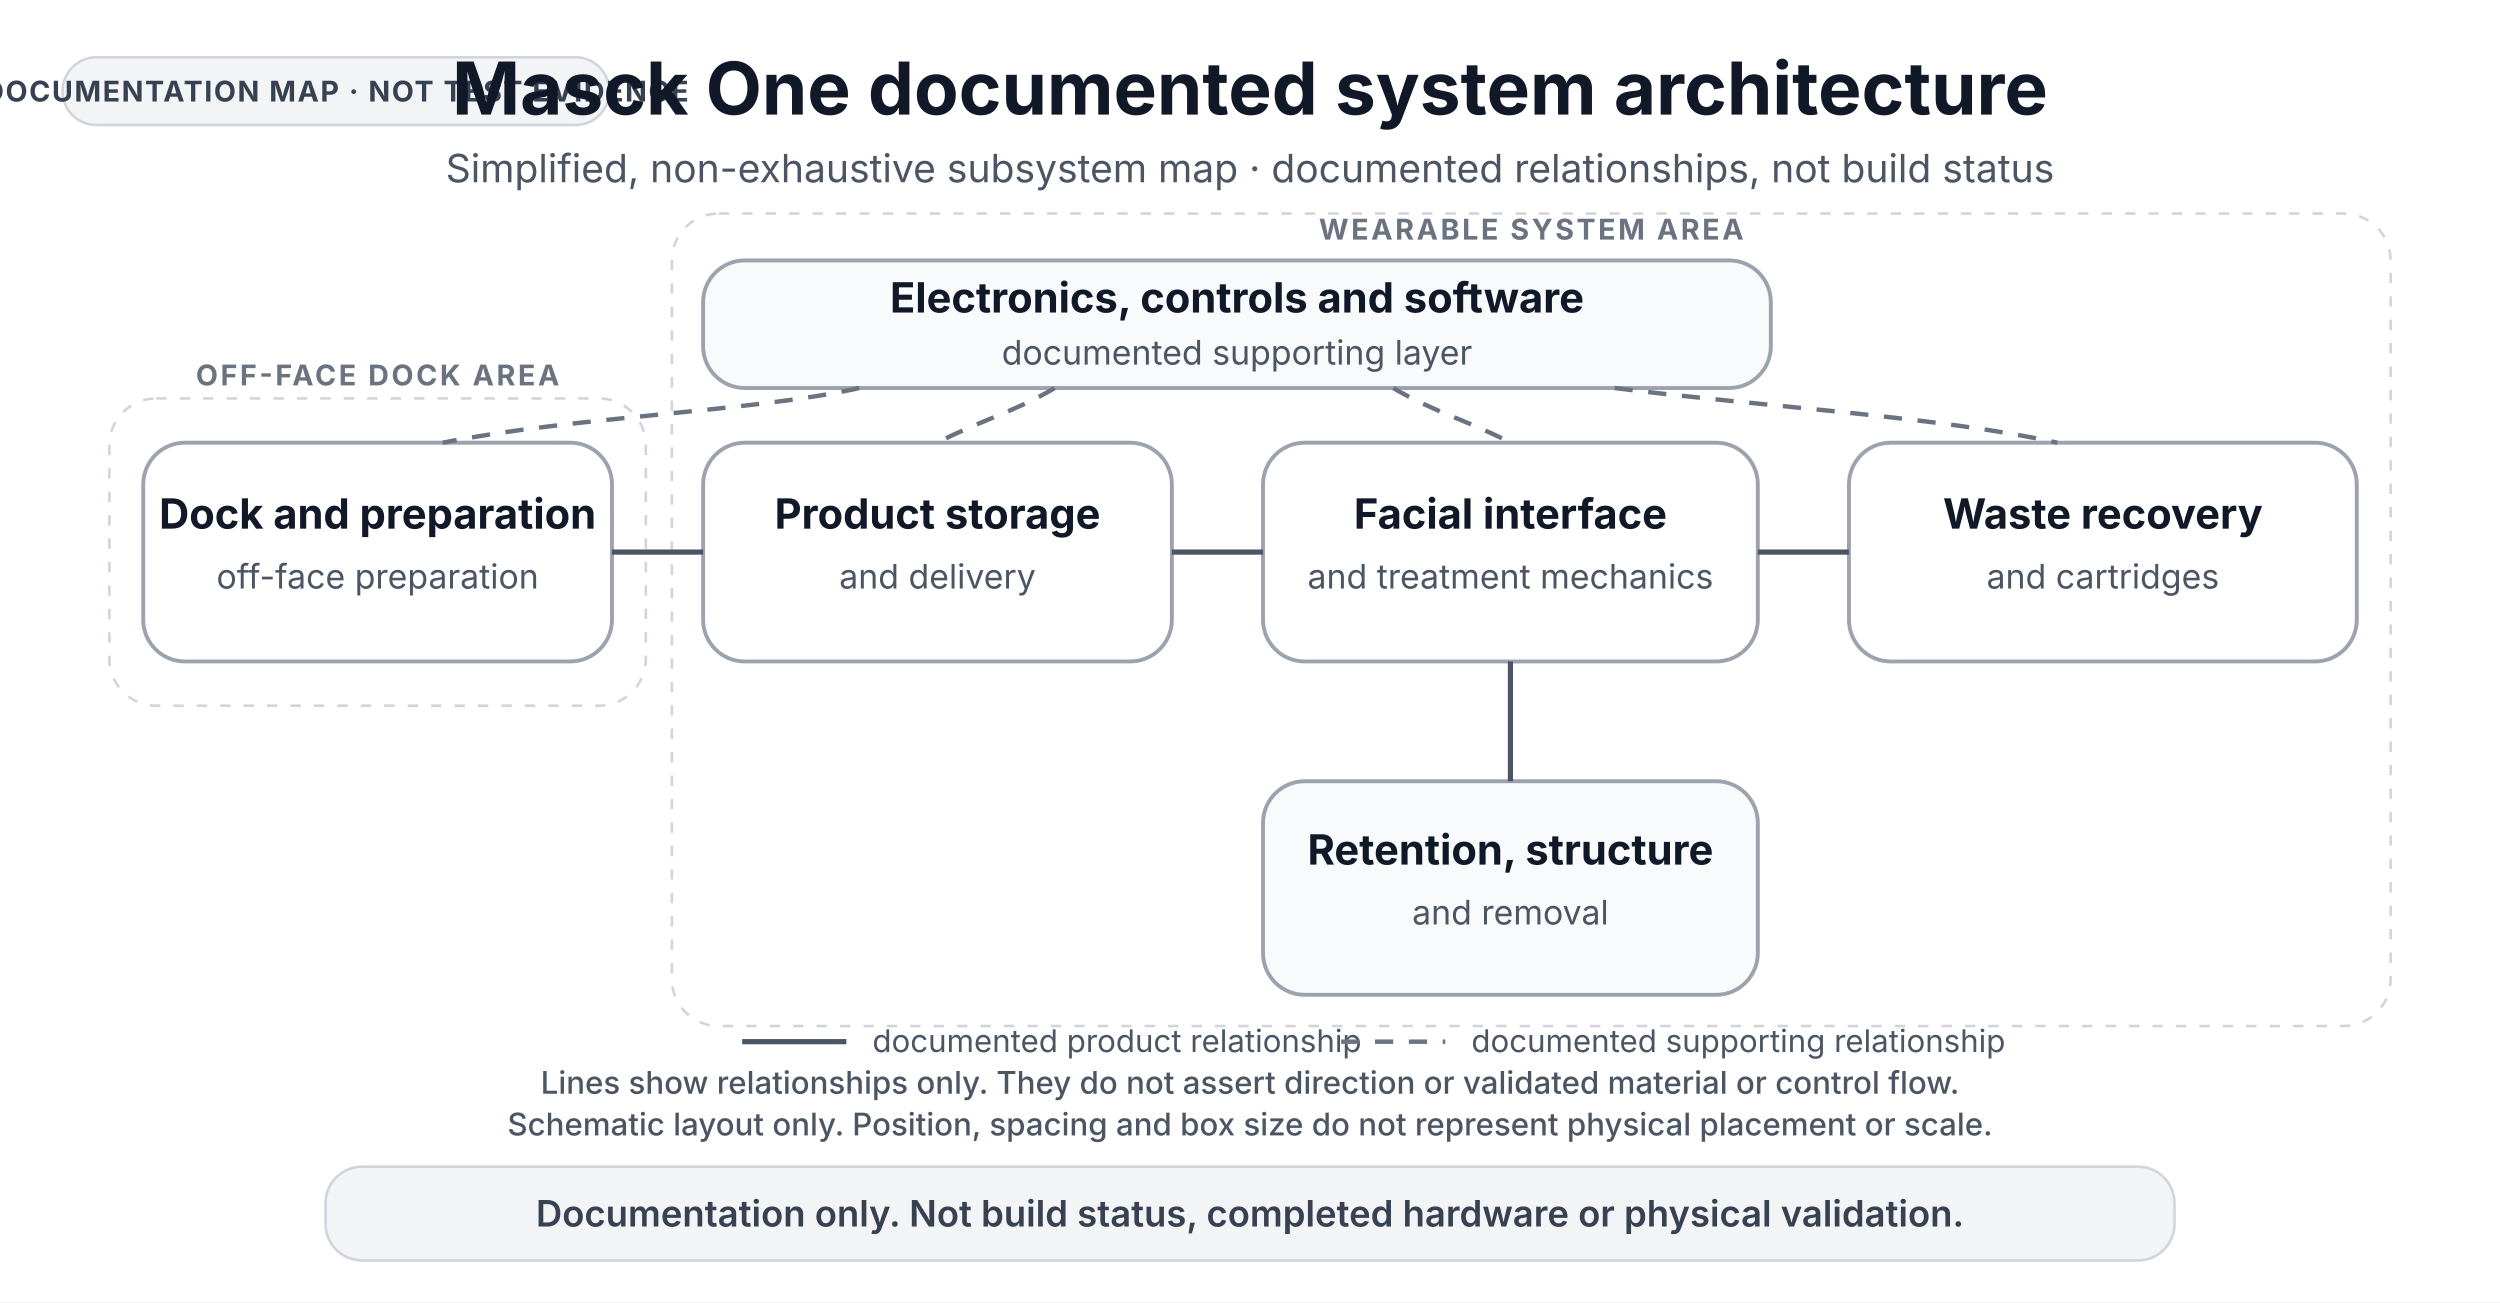
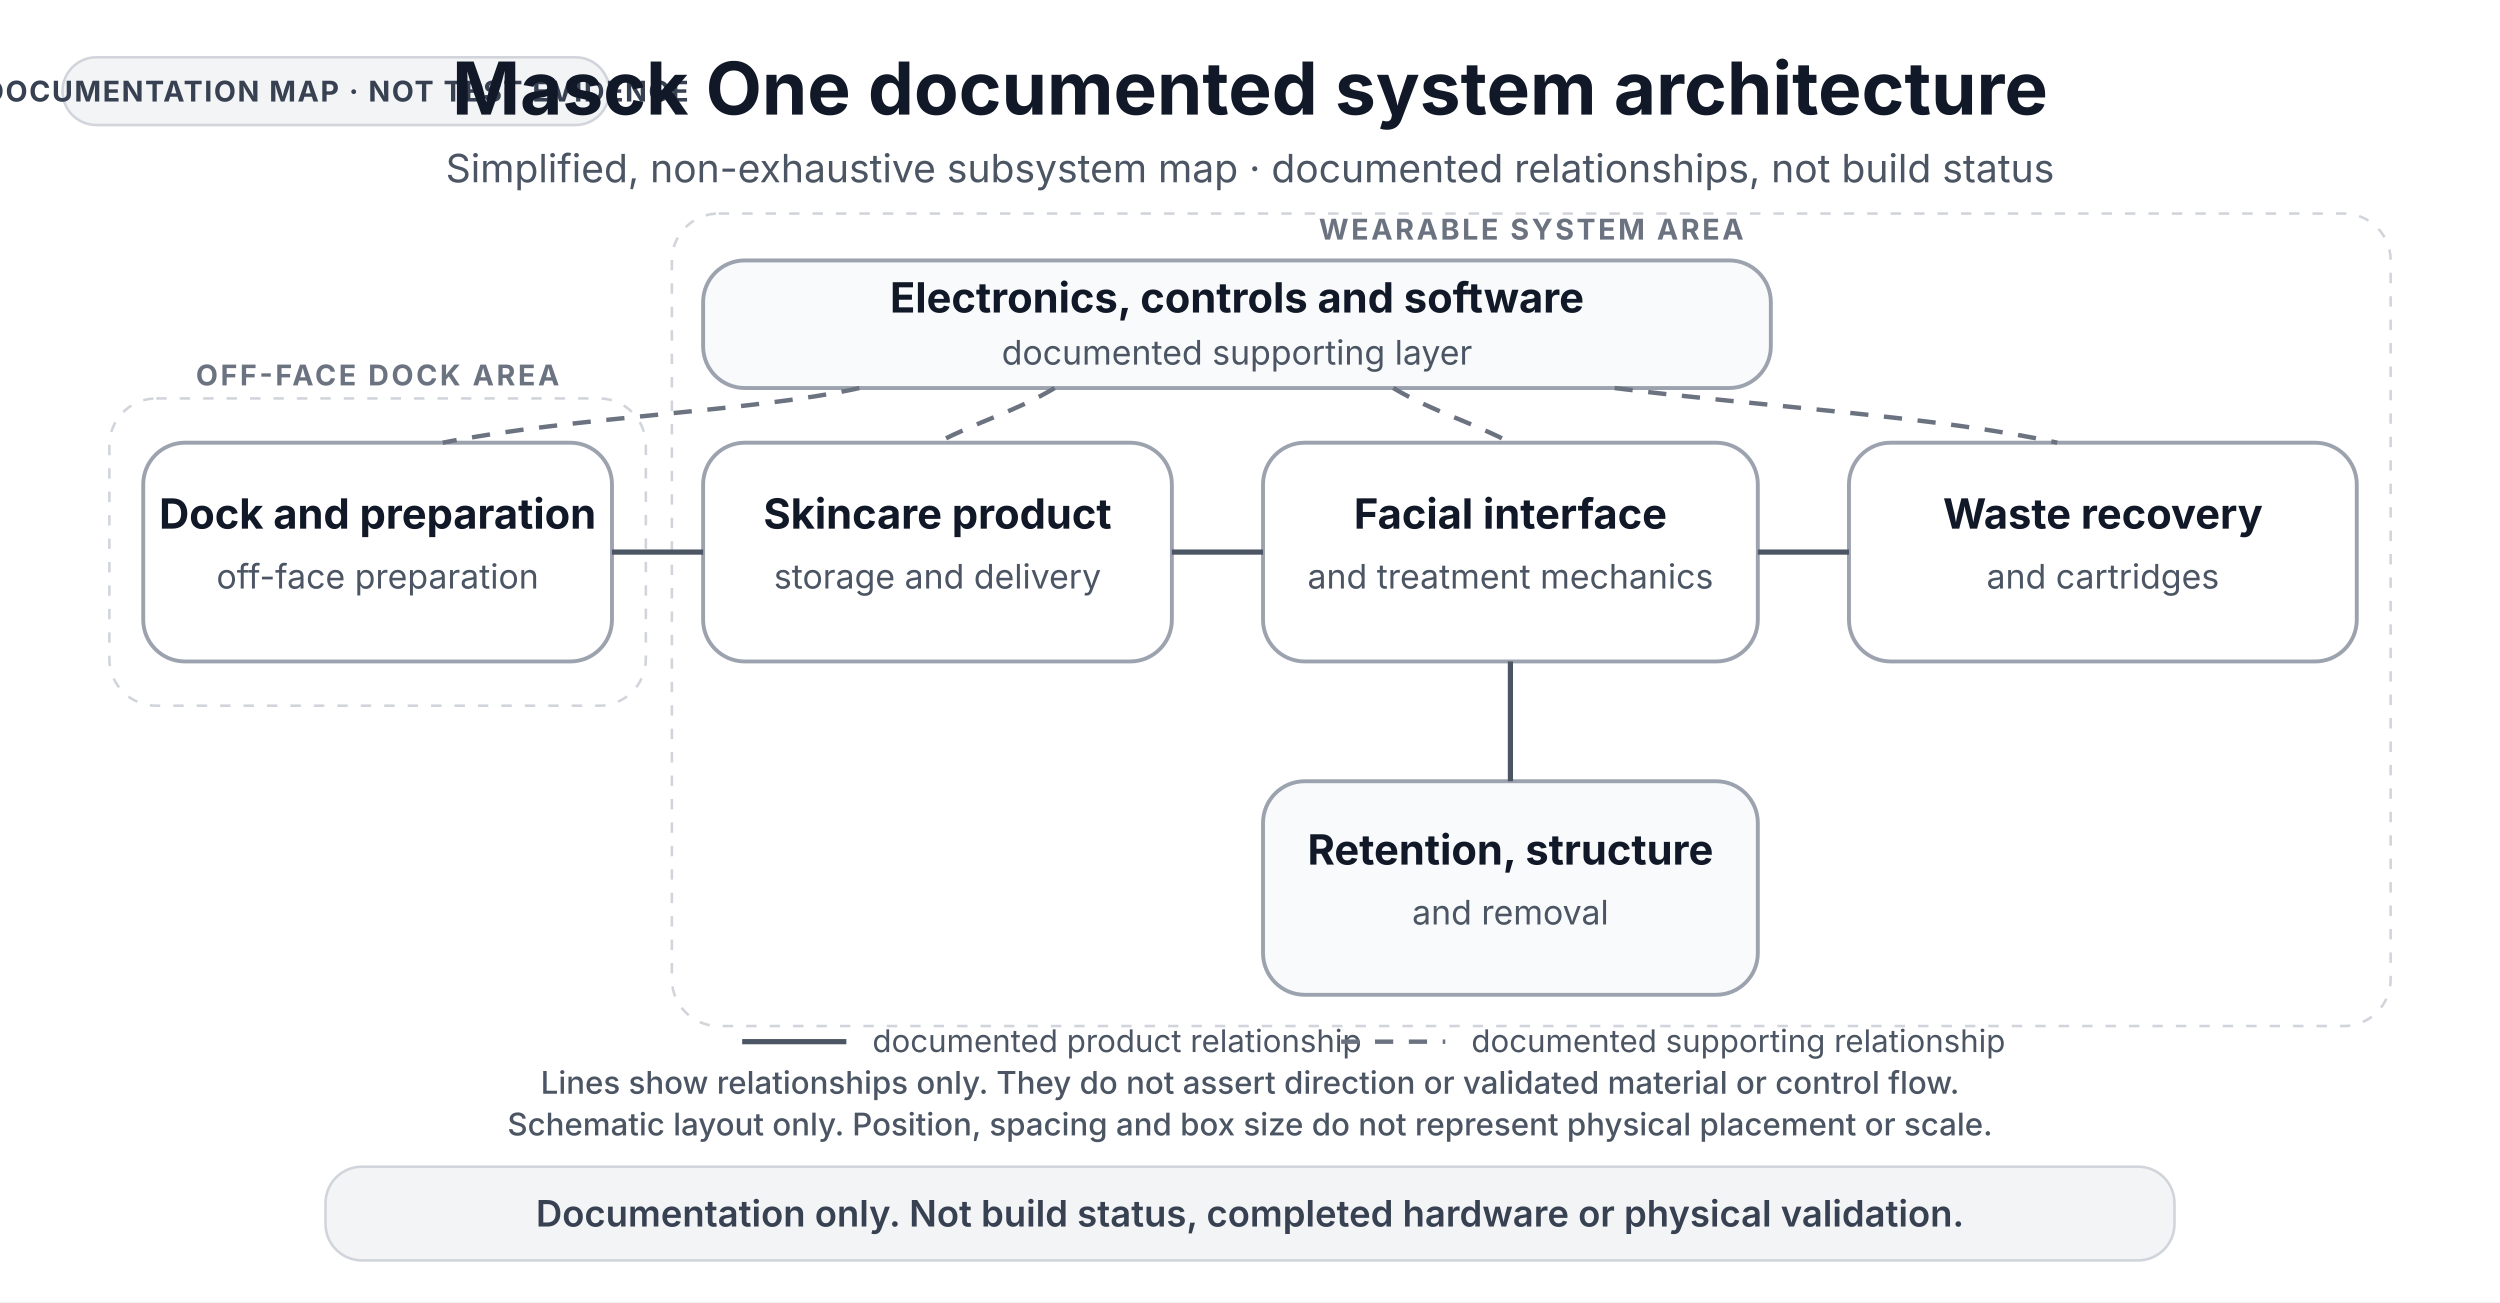
<svg xmlns="http://www.w3.org/2000/svg" width="960" height="500" viewBox="0 0 960 500" role="img" aria-labelledby="title desc">
  <defs>
    <style>
      .title { font: 700 28px system-ui, -apple-system, BlinkMacSystemFont, 'Segoe UI', sans-serif; fill: #111827; }
      .subtitle { font: 400 15px system-ui, -apple-system, BlinkMacSystemFont, 'Segoe UI', sans-serif; fill: #4b5563; }
      .badge { font: 700 11px system-ui, -apple-system, BlinkMacSystemFont, 'Segoe UI', sans-serif; fill: #374151; text-anchor: middle; letter-spacing: 0.6px; }
      .zone { font: 700 11px system-ui, -apple-system, BlinkMacSystemFont, 'Segoe UI', sans-serif; fill: #6b7280; text-anchor: middle; letter-spacing: 1px; }
      .node-title { font: 650 16px system-ui, -apple-system, BlinkMacSystemFont, 'Segoe UI', sans-serif; fill: #111827; text-anchor: middle; }
      .node-sub { font: 400 13px system-ui, -apple-system, BlinkMacSystemFont, 'Segoe UI', sans-serif; fill: #4b5563; text-anchor: middle; }
      .legend { font: 400 12px system-ui, -apple-system, BlinkMacSystemFont, 'Segoe UI', sans-serif; fill: #4b5563; }
      .boundary-note { font: 500 12px system-ui, -apple-system, BlinkMacSystemFont, 'Segoe UI', sans-serif; fill: #4b5563; text-anchor: middle; }
      .footer { font: 600 14px system-ui, -apple-system, BlinkMacSystemFont, 'Segoe UI', sans-serif; fill: #374151; text-anchor: middle; }
      .box { fill: #ffffff; stroke: #9ca3af; stroke-width: 1.5; rx: 16; }
      .support { fill: #f9fafb; stroke: #9ca3af; stroke-width: 1.5; rx: 16; }
      .zone-box { fill: none; stroke: #d1d5db; stroke-width: 1; stroke-dasharray: 4 5; rx: 18; }
      .relationship { fill: none; stroke: #4b5563; stroke-width: 2; }
      .support-relationship { fill: none; stroke: #6b7280; stroke-width: 1.7; stroke-dasharray: 7 6; }
      .legend-solid { fill: none; stroke: #4b5563; stroke-width: 2; }
      .legend-dashed { fill: none; stroke: #6b7280; stroke-width: 1.7; stroke-dasharray: 7 6; }
    </style>
  </defs>
  <rect width="960" height="500" fill="#ffffff" />
  <rect x="24" y="22" width="210" height="26" rx="13" fill="#f3f4f6" stroke="#d1d5db" />
  <text x="129" y="39" class="badge">DOCUMENTATION MAP · NOT TEST EVIDENCE</text>
  <text x="480" y="44" class="title" text-anchor="middle">Masck One documented system architecture</text>
  <text x="480" y="70" class="subtitle" text-anchor="middle">Simplified, non-exhaustive subsystem map · documented relationships, not build status</text>
  <rect x="42" y="153" width="206" height="118" class="zone-box" />
  <text x="145" y="148" class="zone">OFF-FACE DOCK AREA</text>
  <rect x="258" y="82" width="660" height="312" class="zone-box" />
  <text x="588" y="92" class="zone">WEARABLE SYSTEM AREA</text>
  <rect x="55" y="170" width="180" height="84" class="box" />
  <text x="145" y="203" class="node-title">Dock and preparation</text>
  <text x="145" y="226" class="node-sub">off-face preparation</text>
  <rect x="270" y="170" width="180" height="84" class="box" />
-   <text x="360" y="203" class="node-title">Product storage</text>
-   <text x="360" y="226" class="node-sub">and delivery</text>
+   <text x="360" y="203" class="node-title">Skincare product</text>
+   <text x="360" y="226" class="node-sub">storage and delivery</text>
  <rect x="485" y="170" width="190" height="84" class="box" />
  <text x="580" y="203" class="node-title">Facial interface</text>
  <text x="580" y="226" class="node-sub">and treatment mechanics</text>
  <rect x="710" y="170" width="195" height="84" class="box" />
  <text x="807.5" y="203" class="node-title">Waste recovery</text>
  <text x="807.5" y="226" class="node-sub">and cartridges</text>
  <path d="M235 212 H270" class="relationship" />
  <path d="M450 212 H485" class="relationship" />
  <path d="M675 212 H710" class="relationship" />
  <rect x="485" y="300" width="190" height="82" class="support" />
  <text x="580" y="332" class="node-title">Retention, structure</text>
  <text x="580" y="355" class="node-sub">and removal</text>
  <path d="M580 300 V254" class="relationship" />
  <rect x="270" y="100" width="410" height="49" class="support" />
  <text x="475" y="120" class="node-title">Electronics, controls and software</text>
  <text x="475" y="140" class="node-sub">documented supporting layer</text>
  <path d="M330 149 C290 158 220 160 170 170" class="support-relationship" />
  <path d="M405 149 C390 158 375 162 360 170" class="support-relationship" />
  <path d="M535 149 C550 158 565 162 580 170" class="support-relationship" />
  <path d="M620 149 C675 156 745 160 790 170" class="support-relationship" />
  <line x1="285" y1="400" x2="325" y2="400" class="legend-solid" />
  <text x="335" y="404" class="legend">documented product relationship</text>
  <line x1="515" y1="400" x2="555" y2="400" class="legend-dashed" />
  <text x="565" y="404" class="legend">documented supporting relationship</text>
  <text x="480" y="420" class="boundary-note">Lines show relationships only. They do not assert direction or validated material or control flow.</text>
  <text x="480" y="436" class="boundary-note">Schematic layout only. Position, spacing and box size do not represent physical placement or scale.</text>
  <rect x="125" y="448" width="710" height="36" rx="14" fill="#f3f4f6" stroke="#d1d5db" />
  <text x="480" y="471" class="footer">Documentation only. Not build status, completed hardware or physical validation.</text>
</svg>
